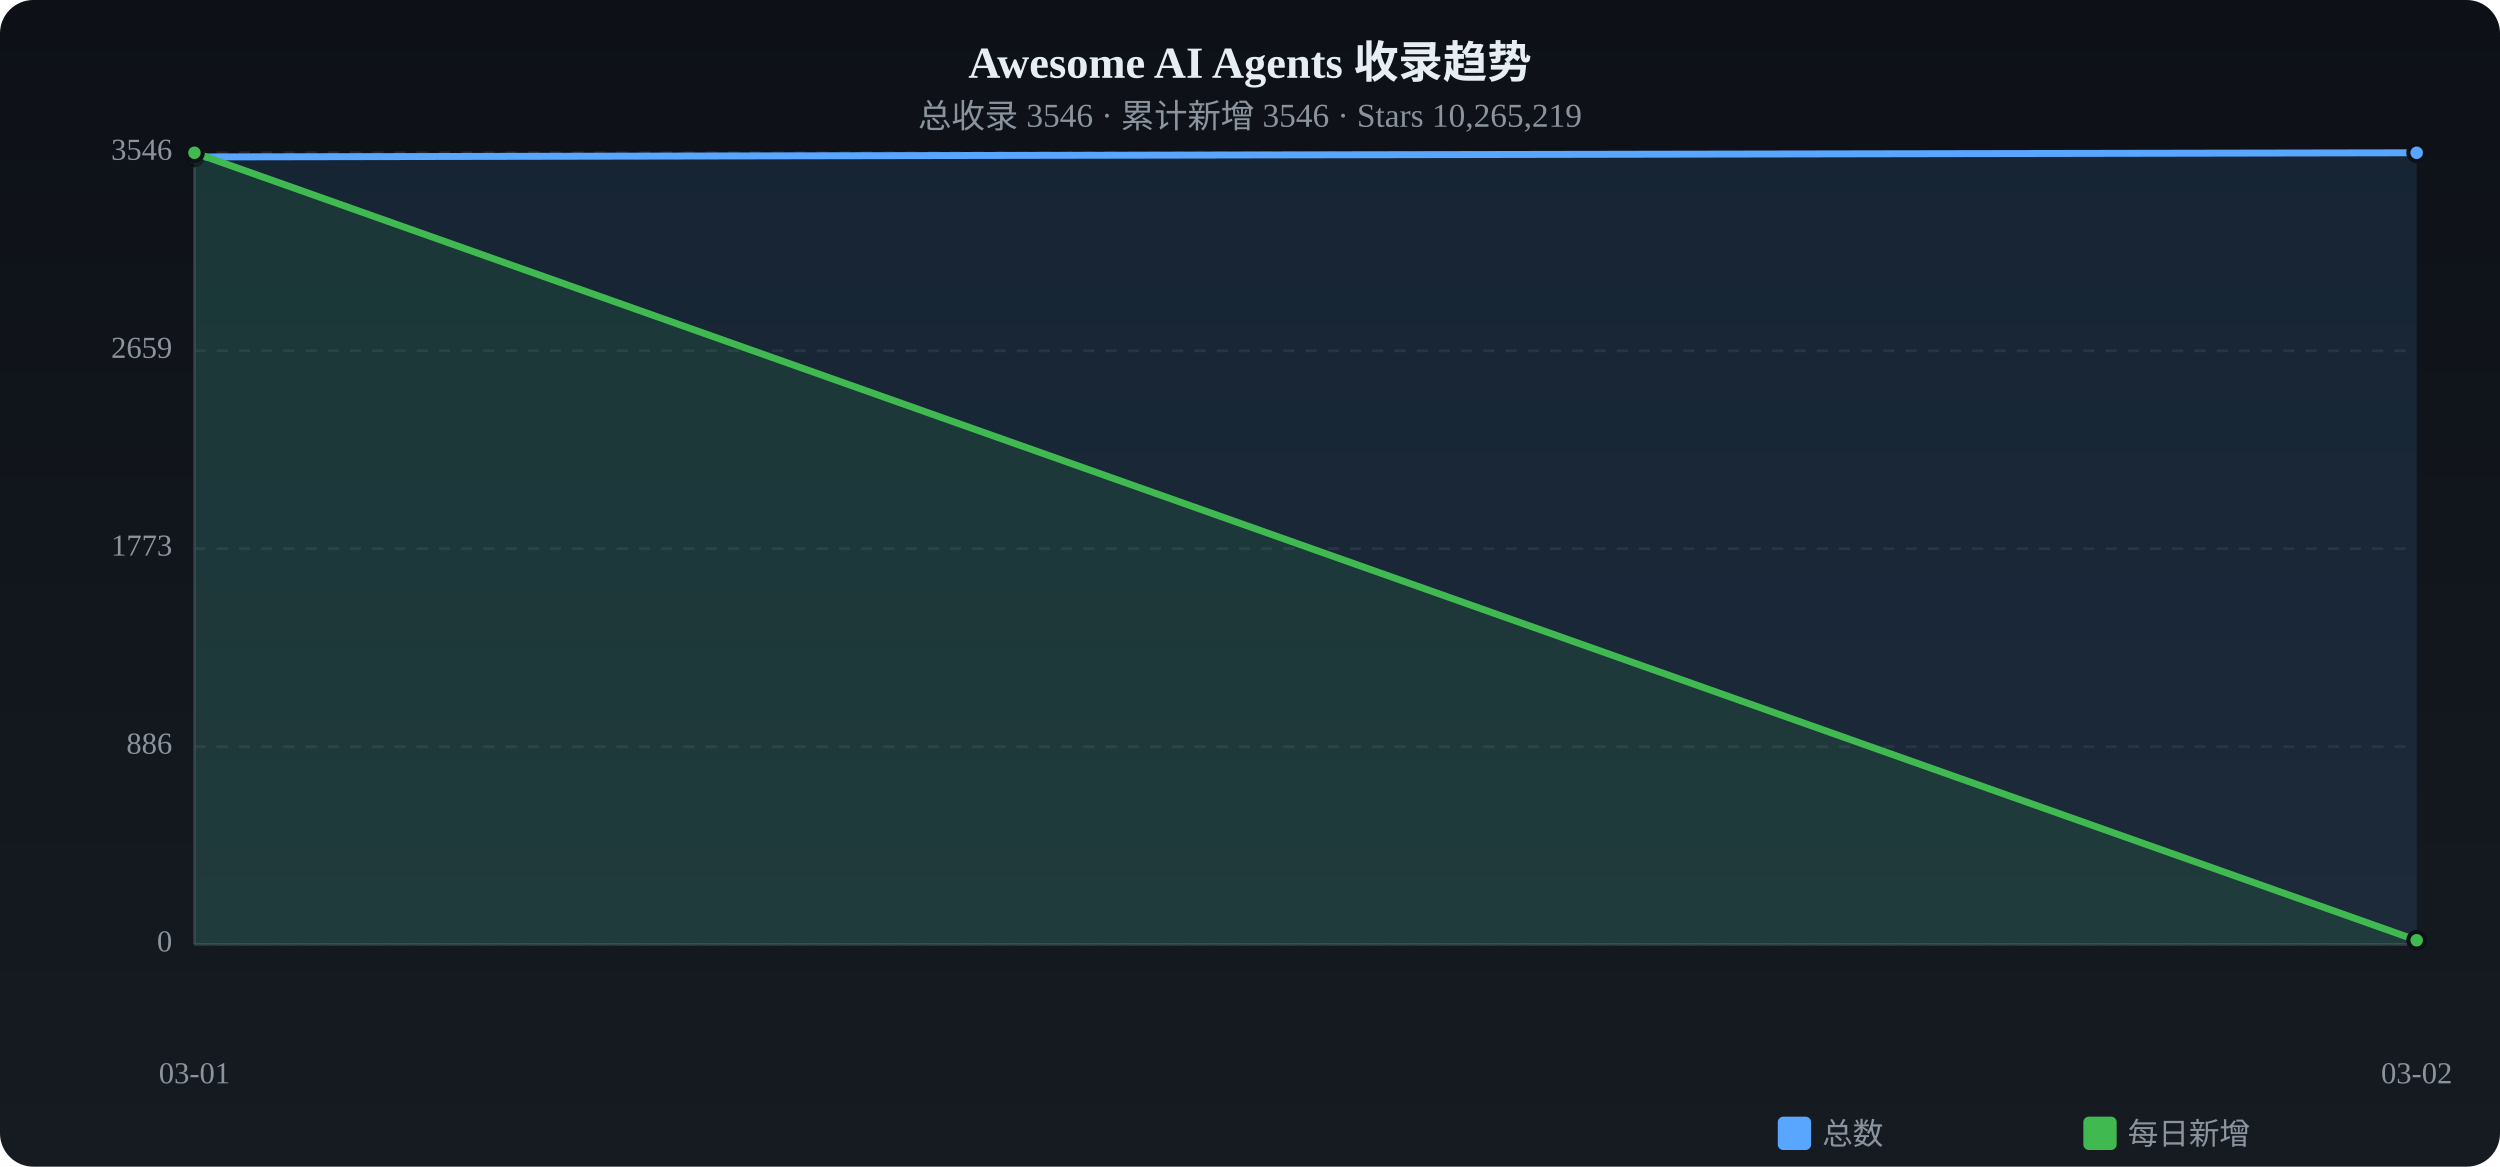
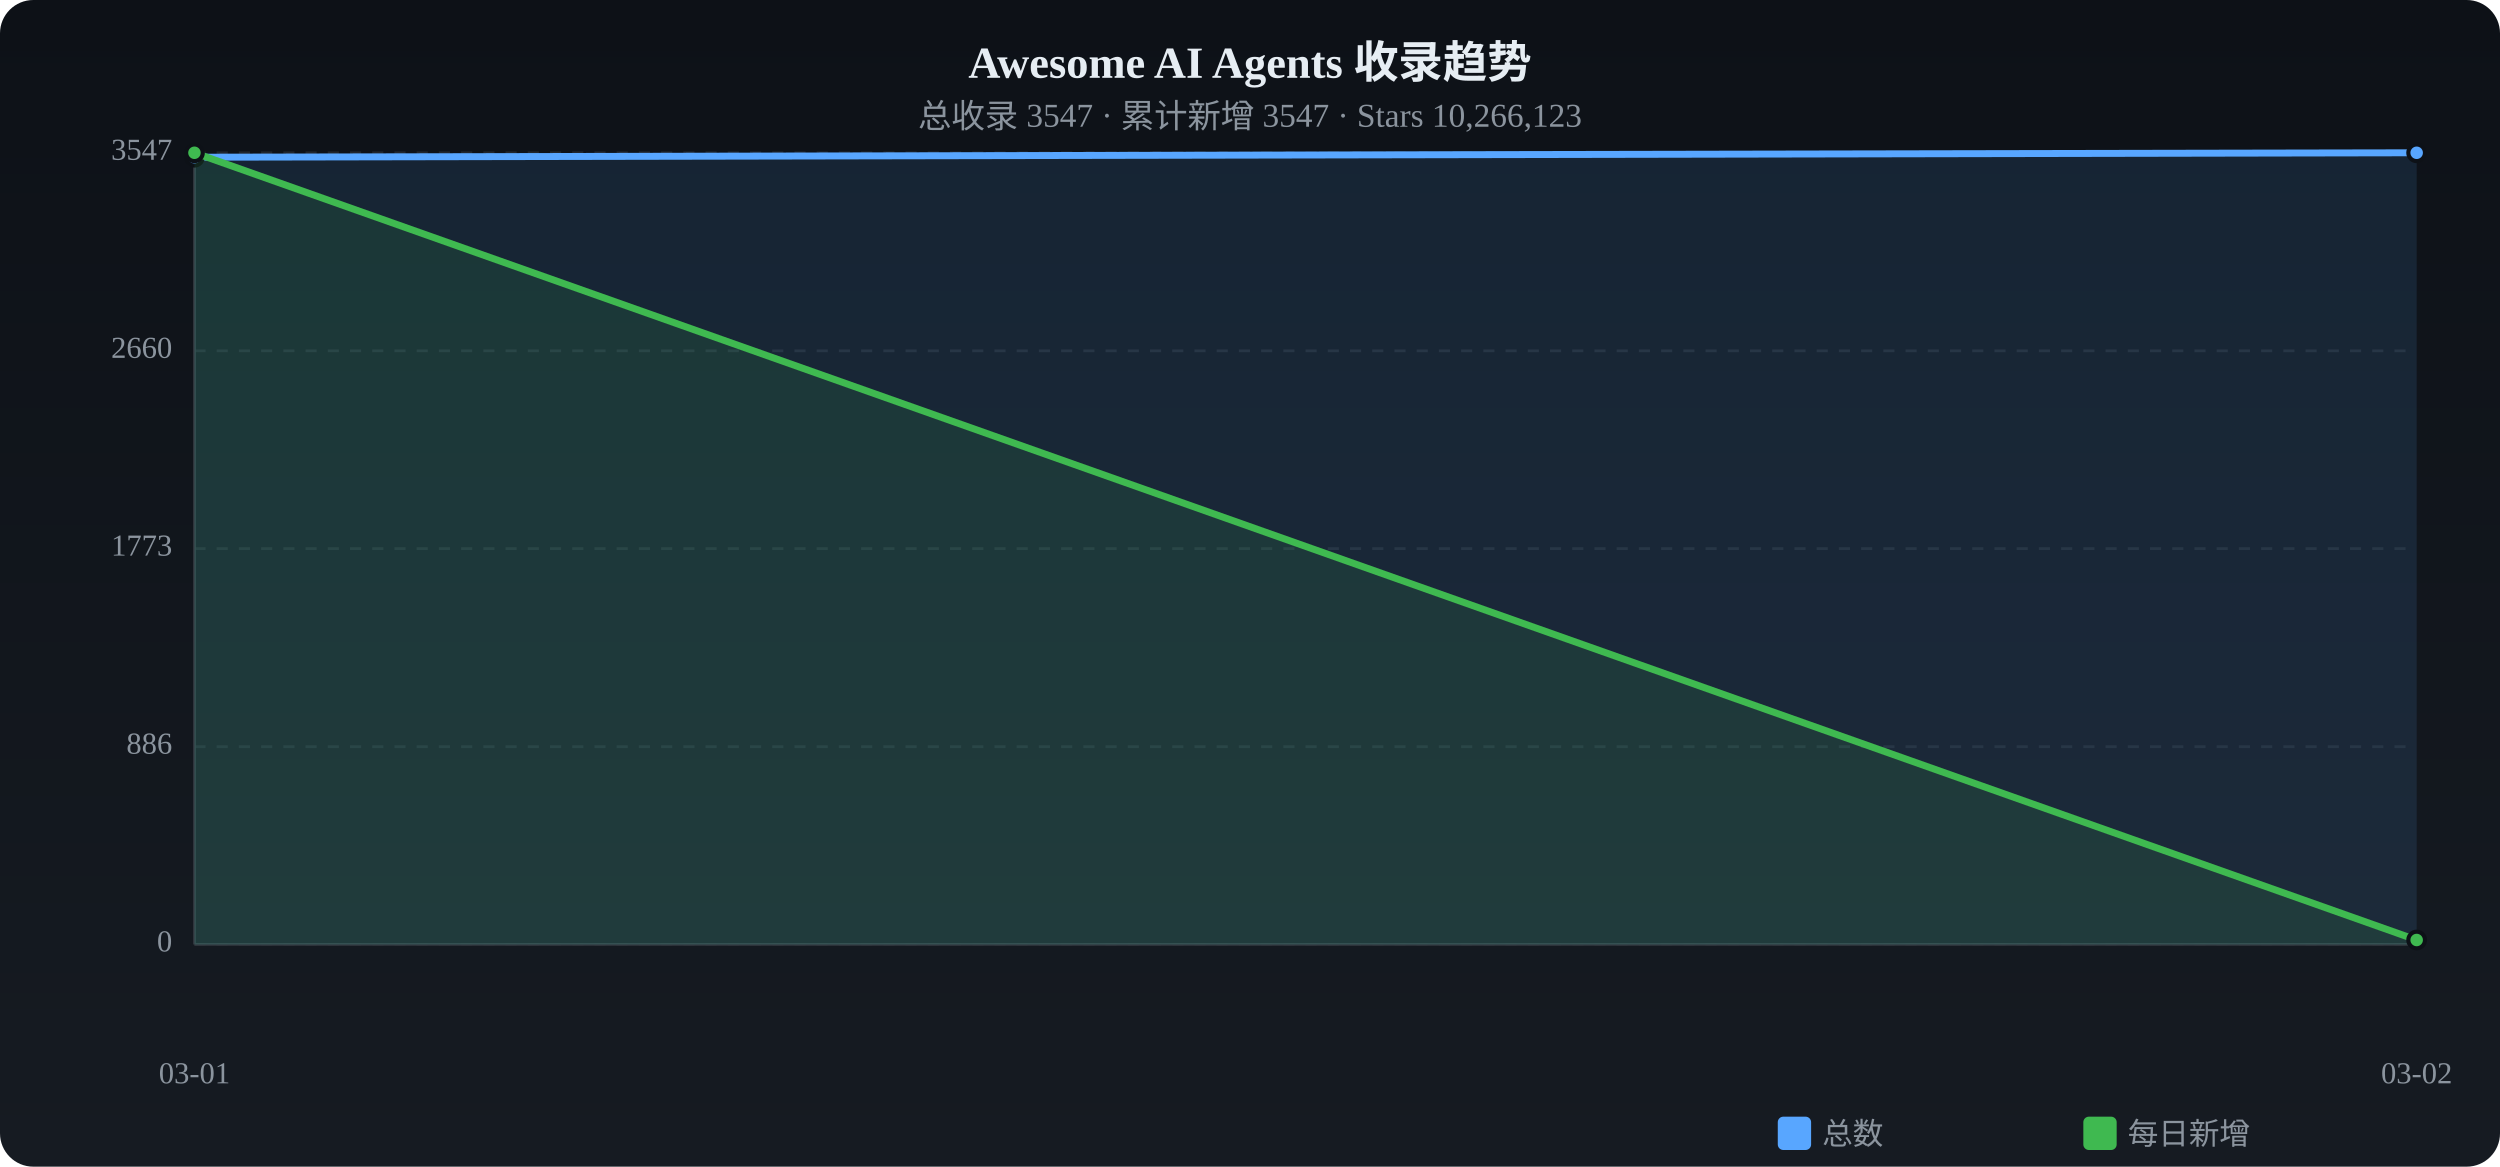
<svg xmlns="http://www.w3.org/2000/svg" viewBox="0 0 900 420" width="900" height="420">
  <defs>
    <linearGradient id="tbg" x1="0%" y1="0%" x2="0%" y2="100%">
      <stop offset="0%" stop-color="#0d1117" />
      <stop offset="100%" stop-color="#161b22" />
    </linearGradient>
  </defs>
  <rect width="900" height="420" rx="12" fill="url(#tbg)" />
  <text x="450.0" y="28" text-anchor="middle" fill="#e6edf3" font-size="16" font-weight="bold">Awesome AI Agents 收录趋势</text>
-   <text x="450.0" y="46" text-anchor="middle" fill="#8b949e" font-size="12">总收录 3546 · 累计新增 3546 · Stars 10,265,219</text>
+   <text x="450.0" y="46" text-anchor="middle" fill="#8b949e" font-size="12">总收录 3547 · 累计新增 3547 · Stars 10,266,123</text>
  <text x="62" y="340.0" text-anchor="end" fill="#8b949e" font-size="11" dominant-baseline="middle">0</text>
  <line x1="70" y1="340.0" x2="870" y2="340.0" stroke="#21262d" stroke-dasharray="4 4" />
  <text x="62" y="268.8" text-anchor="end" fill="#8b949e" font-size="11" dominant-baseline="middle">886</text>
  <line x1="70" y1="268.8" x2="870" y2="268.8" stroke="#21262d" stroke-dasharray="4 4" />
  <text x="62" y="197.5" text-anchor="end" fill="#8b949e" font-size="11" dominant-baseline="middle">1773</text>
  <line x1="70" y1="197.5" x2="870" y2="197.5" stroke="#21262d" stroke-dasharray="4 4" />
-   <text x="62" y="126.3" text-anchor="end" fill="#8b949e" font-size="11" dominant-baseline="middle">2659</text>
+   <text x="62" y="126.3" text-anchor="end" fill="#8b949e" font-size="11" dominant-baseline="middle">2660</text>
  <line x1="70" y1="126.3" x2="870" y2="126.3" stroke="#21262d" stroke-dasharray="4 4" />
-   <text x="62" y="55.0" text-anchor="end" fill="#8b949e" font-size="11" dominant-baseline="middle">3546</text>
+   <text x="62" y="55.0" text-anchor="end" fill="#8b949e" font-size="11" dominant-baseline="middle">3547</text>
  <line x1="70" y1="55.0" x2="870" y2="55.0" stroke="#21262d" stroke-dasharray="4 4" />
  <line x1="70" y1="55" x2="70" y2="340" stroke="#30363d" />
  <line x1="70" y1="340" x2="870" y2="340" stroke="#30363d" />
-   <path d="M70.0,56.5 L870.0,55.0 L870.0,340 L70.0,340 Z" fill="#58a6ff" opacity="0.12" />
-   <polyline points="70.0,56.5 870.0,55.0" fill="none" stroke="#58a6ff" stroke-width="2.5" stroke-linecap="round" stroke-linejoin="round" />
-   <circle cx="70.0" cy="56.5" r="3" fill="#58a6ff" stroke="#0d1117" stroke-width="1.5" />
+   <path d="M70.0,56.6 L870.0,55.0 L870.0,340 L70.0,340 Z" fill="#58a6ff" opacity="0.12" />
+   <polyline points="70.0,56.6 870.0,55.0" fill="none" stroke="#58a6ff" stroke-width="2.5" stroke-linecap="round" stroke-linejoin="round" />
+   <circle cx="70.0" cy="56.6" r="3" fill="#58a6ff" stroke="#0d1117" stroke-width="1.5" />
  <circle cx="870.0" cy="55.0" r="3" fill="#58a6ff" stroke="#0d1117" stroke-width="1.5" />
-   <path d="M70.0,55.0 L870.0,338.5 L870.0,340 L70.0,340 Z" fill="#3fb950" opacity="0.12" />
-   <polyline points="70.0,55.0 870.0,338.5" fill="none" stroke="#3fb950" stroke-width="2.5" stroke-linecap="round" stroke-linejoin="round" />
+   <path d="M70.0,55.0 L870.0,338.4 L870.0,340 L70.0,340 Z" fill="#3fb950" opacity="0.12" />
+   <polyline points="70.0,55.0 870.0,338.4" fill="none" stroke="#3fb950" stroke-width="2.5" stroke-linecap="round" stroke-linejoin="round" />
  <circle cx="70.0" cy="55.0" r="3" fill="#3fb950" stroke="#0d1117" stroke-width="1.5" />
-   <circle cx="870.0" cy="338.5" r="3" fill="#3fb950" stroke="#0d1117" stroke-width="1.5" />
+   <circle cx="870.0" cy="338.4" r="3" fill="#3fb950" stroke="#0d1117" stroke-width="1.5" />
  <text x="70.0" y="390" text-anchor="middle" fill="#8b949e" font-size="11">03-01</text>
  <text x="870.0" y="390" text-anchor="middle" fill="#8b949e" font-size="11">03-02</text>
  <rect x="640" y="402" width="12" height="12" rx="2" fill="#58a6ff" />
  <text x="656" y="412" fill="#8b949e" font-size="11">总数</text>
  <rect x="750" y="402" width="12" height="12" rx="2" fill="#3fb950" />
  <text x="766" y="412" fill="#8b949e" font-size="11">每日新增</text>
</svg>
